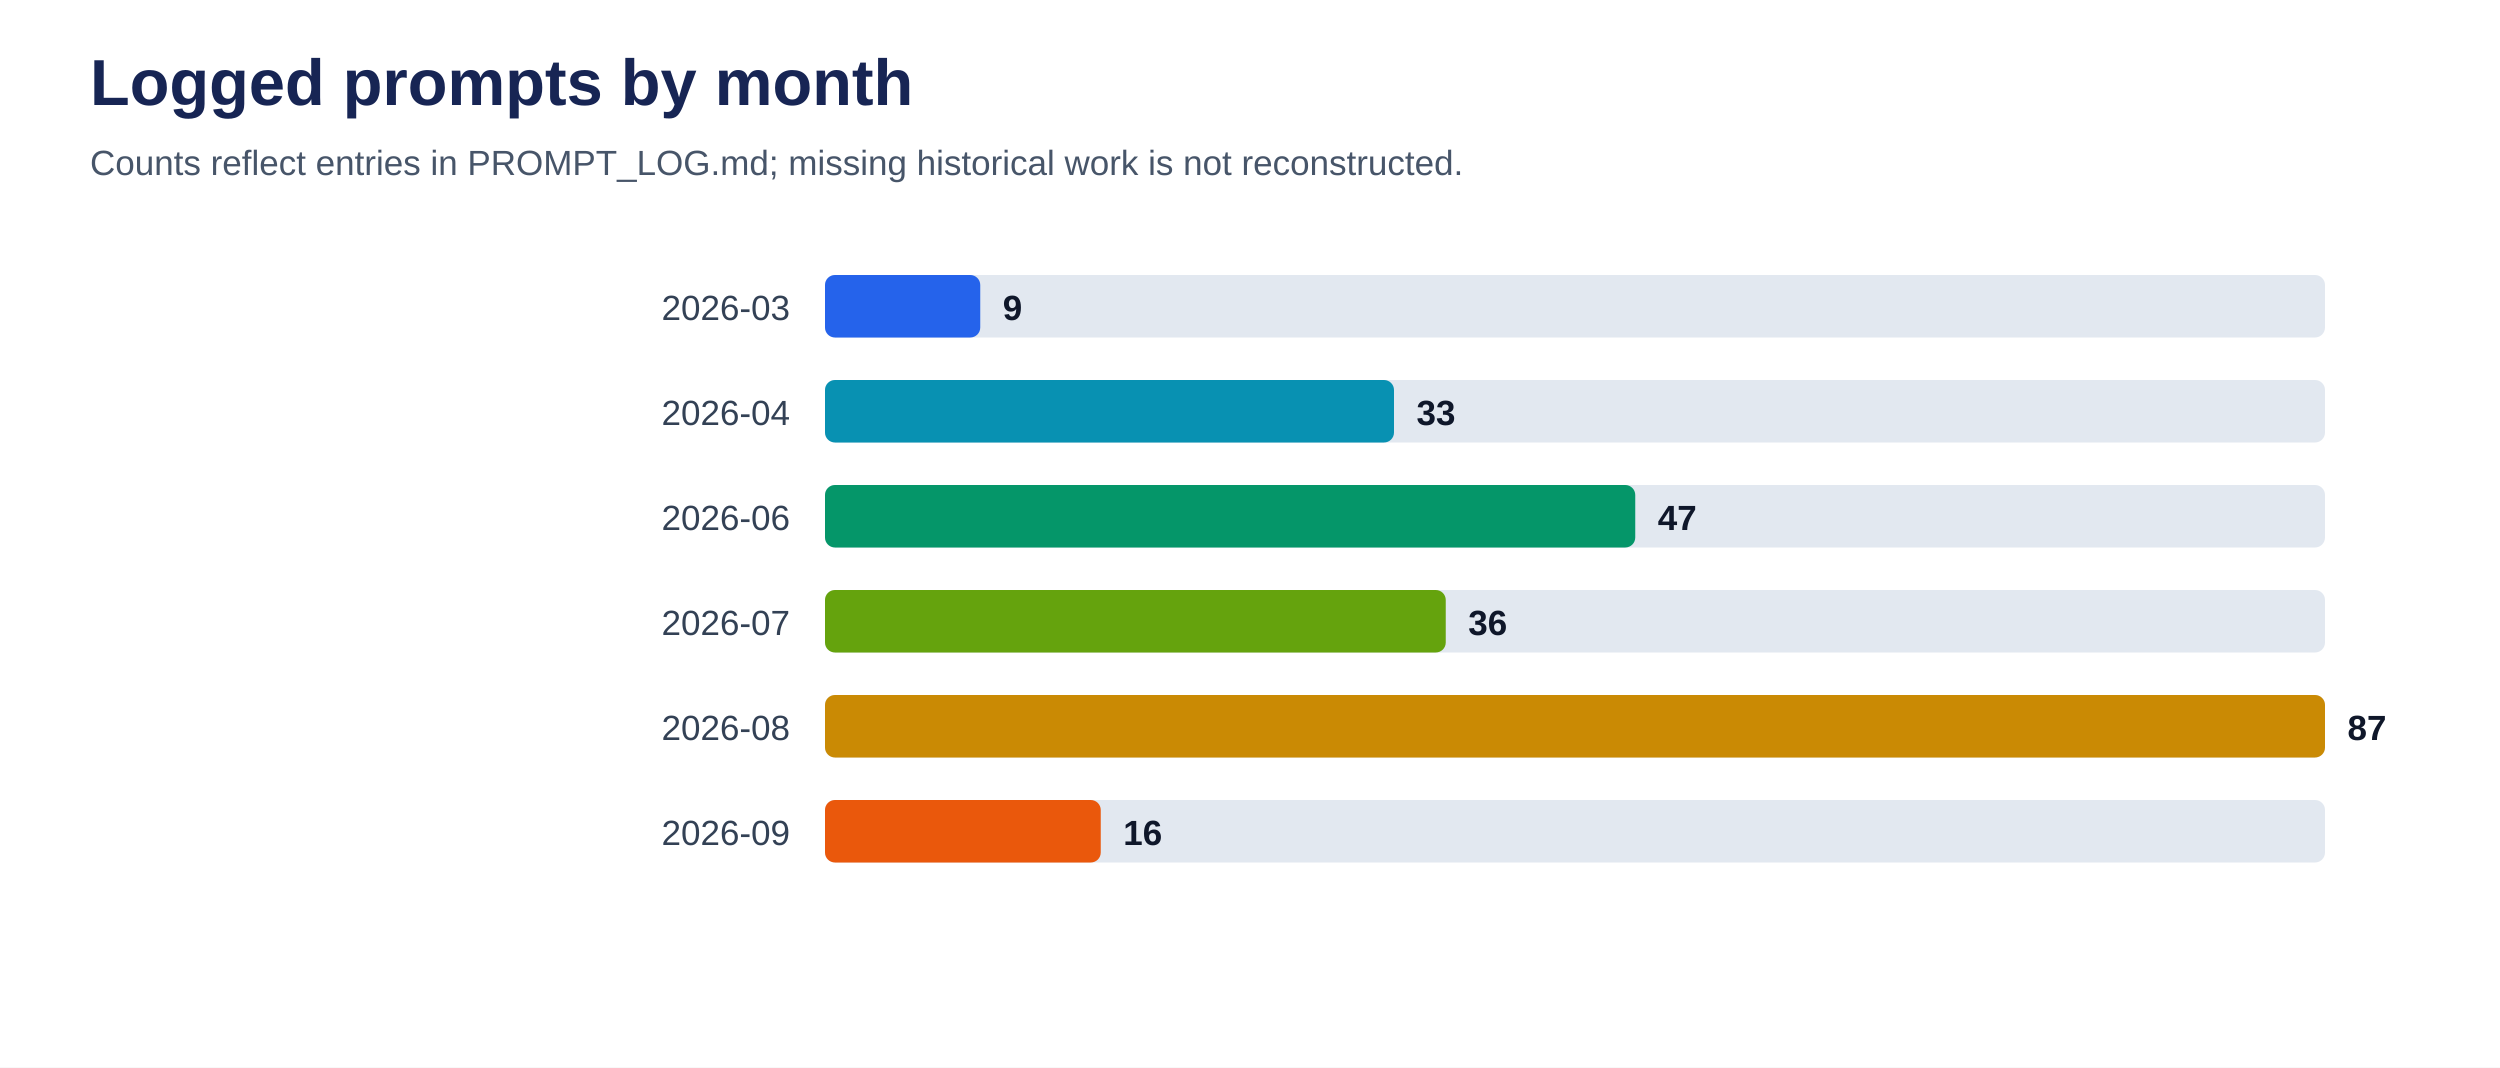
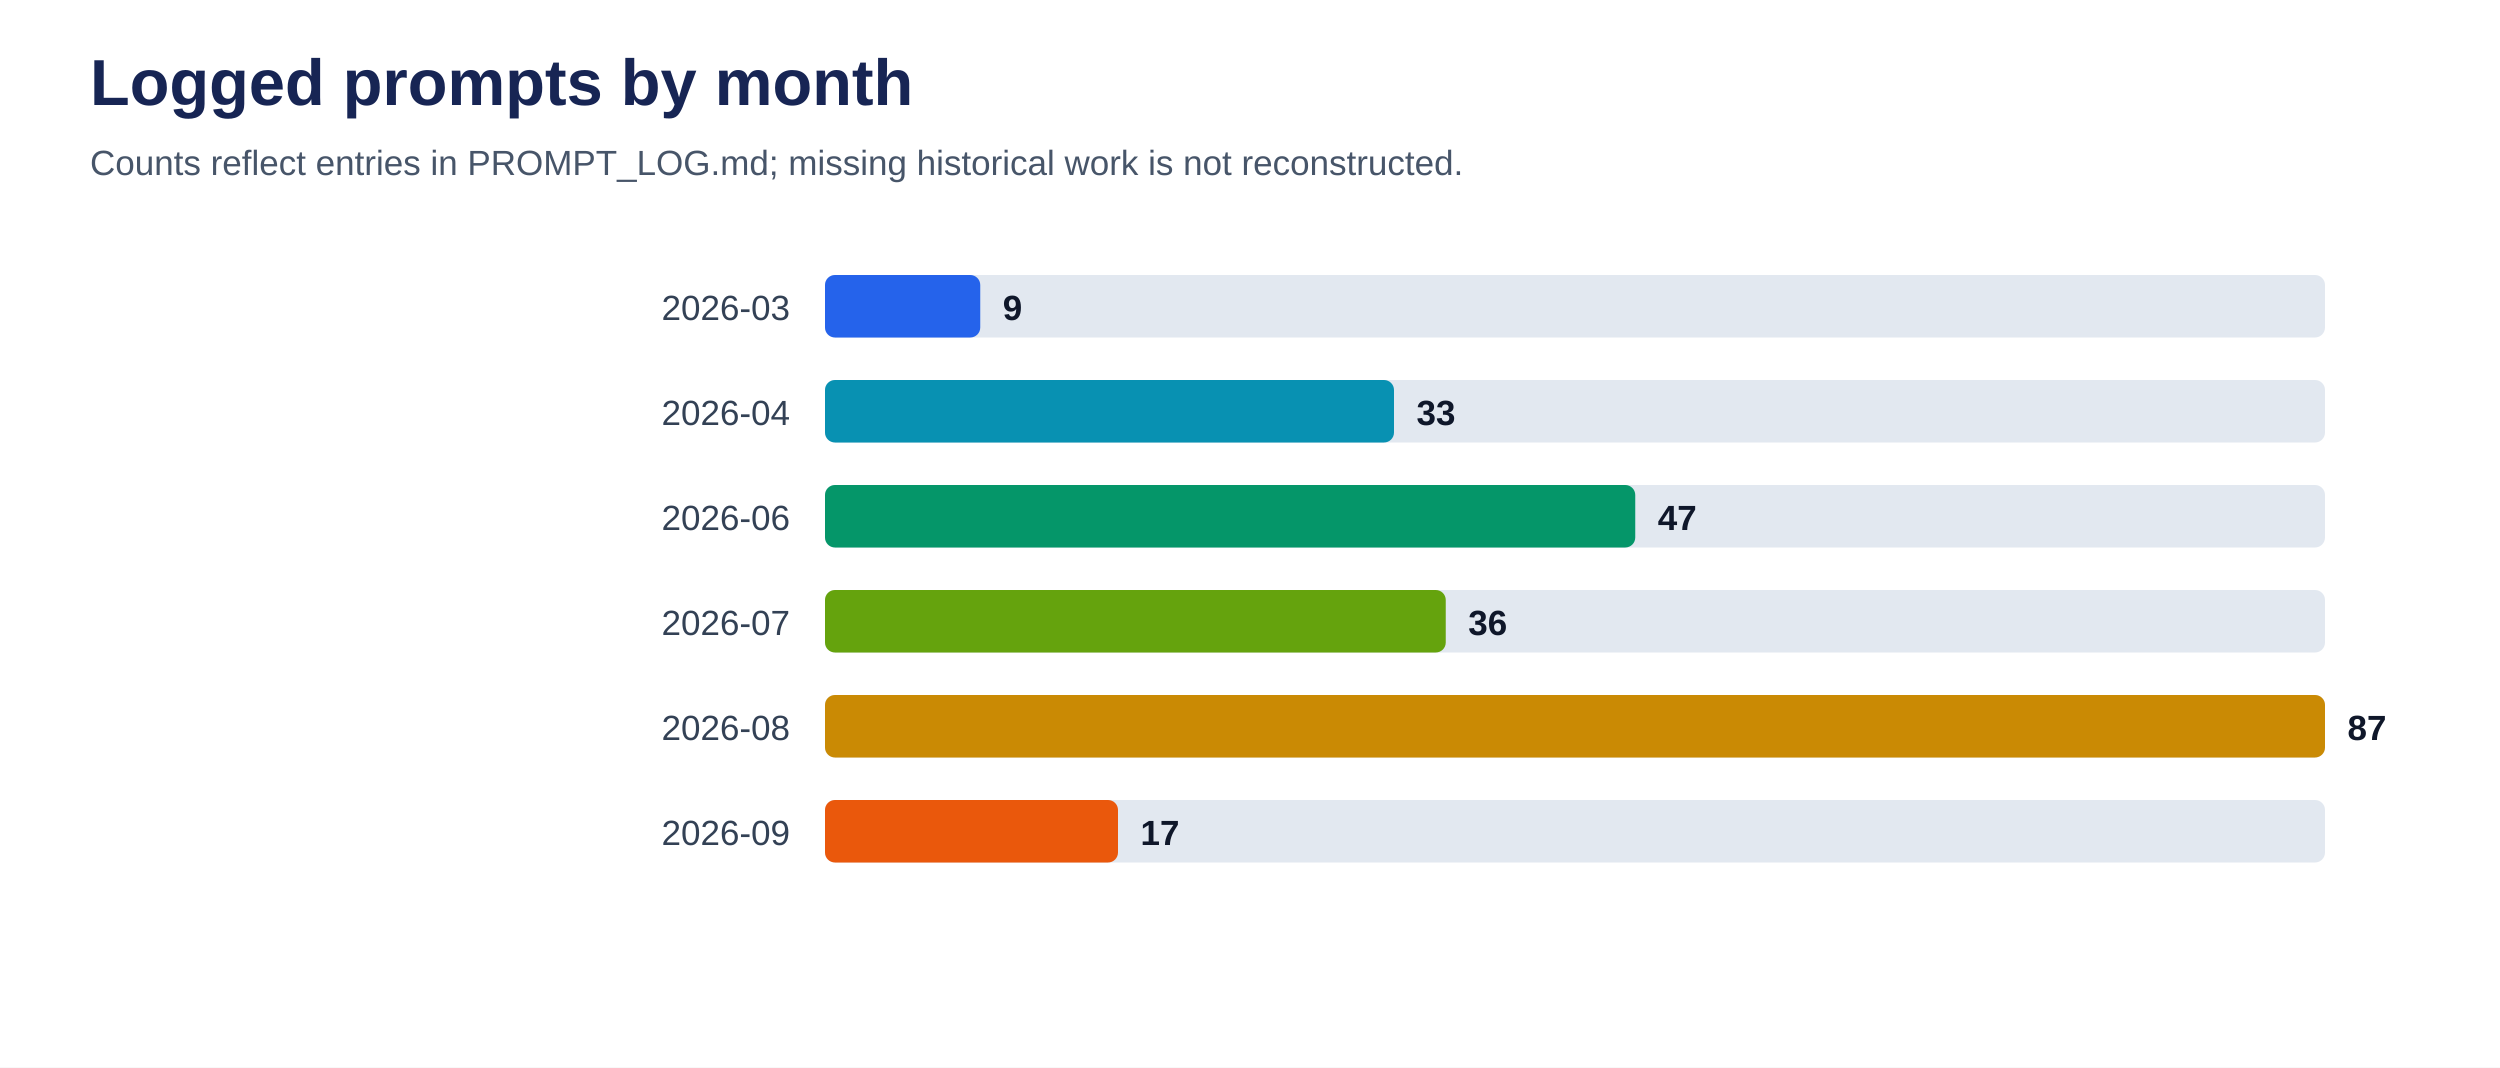
<svg xmlns="http://www.w3.org/2000/svg" viewBox="0 0 1000 427" role="img" aria-labelledby="title desc">
  <rect width="100%" height="100%" fill="#ffffff" />
  <text x="36" y="42" font-family="Arial, sans-serif" font-size="26" font-weight="700" fill="#172554">Logged prompts by month</text>
  <text x="36" y="70" font-family="Arial, sans-serif" font-size="14" fill="#475569">Counts reflect entries in PROMPT_LOG.md; missing historical work is not reconstructed.</text>
  <text x="316" y="128" text-anchor="end" font-family="Arial, sans-serif" font-size="14" fill="#334155">2026-03</text>
  <rect x="330" y="110" width="600" height="25" rx="4" fill="#e2e8f0" />
  <rect x="330" y="110" width="62.1" height="25" rx="4" fill="#2563eb" />
  <text x="401.1" y="128" font-family="Arial, sans-serif" font-size="14" font-weight="700" fill="#0f172a">9</text>
  <text x="316" y="170" text-anchor="end" font-family="Arial, sans-serif" font-size="14" fill="#334155">2026-04</text>
  <rect x="330" y="152" width="600" height="25" rx="4" fill="#e2e8f0" />
  <rect x="330" y="152" width="227.6" height="25" rx="4" fill="#0891b2" />
  <text x="566.6" y="170" font-family="Arial, sans-serif" font-size="14" font-weight="700" fill="#0f172a">33</text>
  <text x="316" y="212" text-anchor="end" font-family="Arial, sans-serif" font-size="14" fill="#334155">2026-06</text>
  <rect x="330" y="194" width="600" height="25" rx="4" fill="#e2e8f0" />
  <rect x="330" y="194" width="324.1" height="25" rx="4" fill="#059669" />
  <text x="663.1" y="212" font-family="Arial, sans-serif" font-size="14" font-weight="700" fill="#0f172a">47</text>
  <text x="316" y="254" text-anchor="end" font-family="Arial, sans-serif" font-size="14" fill="#334155">2026-07</text>
  <rect x="330" y="236" width="600" height="25" rx="4" fill="#e2e8f0" />
  <rect x="330" y="236" width="248.3" height="25" rx="4" fill="#65a30d" />
  <text x="587.3" y="254" font-family="Arial, sans-serif" font-size="14" font-weight="700" fill="#0f172a">36</text>
  <text x="316" y="296" text-anchor="end" font-family="Arial, sans-serif" font-size="14" fill="#334155">2026-08</text>
  <rect x="330" y="278" width="600" height="25" rx="4" fill="#e2e8f0" />
  <rect x="330" y="278" width="600.0" height="25" rx="4" fill="#ca8a04" />
  <text x="939.0" y="296" font-family="Arial, sans-serif" font-size="14" font-weight="700" fill="#0f172a">87</text>
  <text x="316" y="338" text-anchor="end" font-family="Arial, sans-serif" font-size="14" fill="#334155">2026-09</text>
  <rect x="330" y="320" width="600" height="25" rx="4" fill="#e2e8f0" />
-   <rect x="330" y="320" width="110.3" height="25" rx="4" fill="#ea580c" />
-   <text x="449.3" y="338" font-family="Arial, sans-serif" font-size="14" font-weight="700" fill="#0f172a">16</text>
+   <rect x="330" y="320" width="117.2" height="25" rx="4" fill="#ea580c" />
+   <text x="456.2" y="338" font-family="Arial, sans-serif" font-size="14" font-weight="700" fill="#0f172a">17</text>
</svg>
